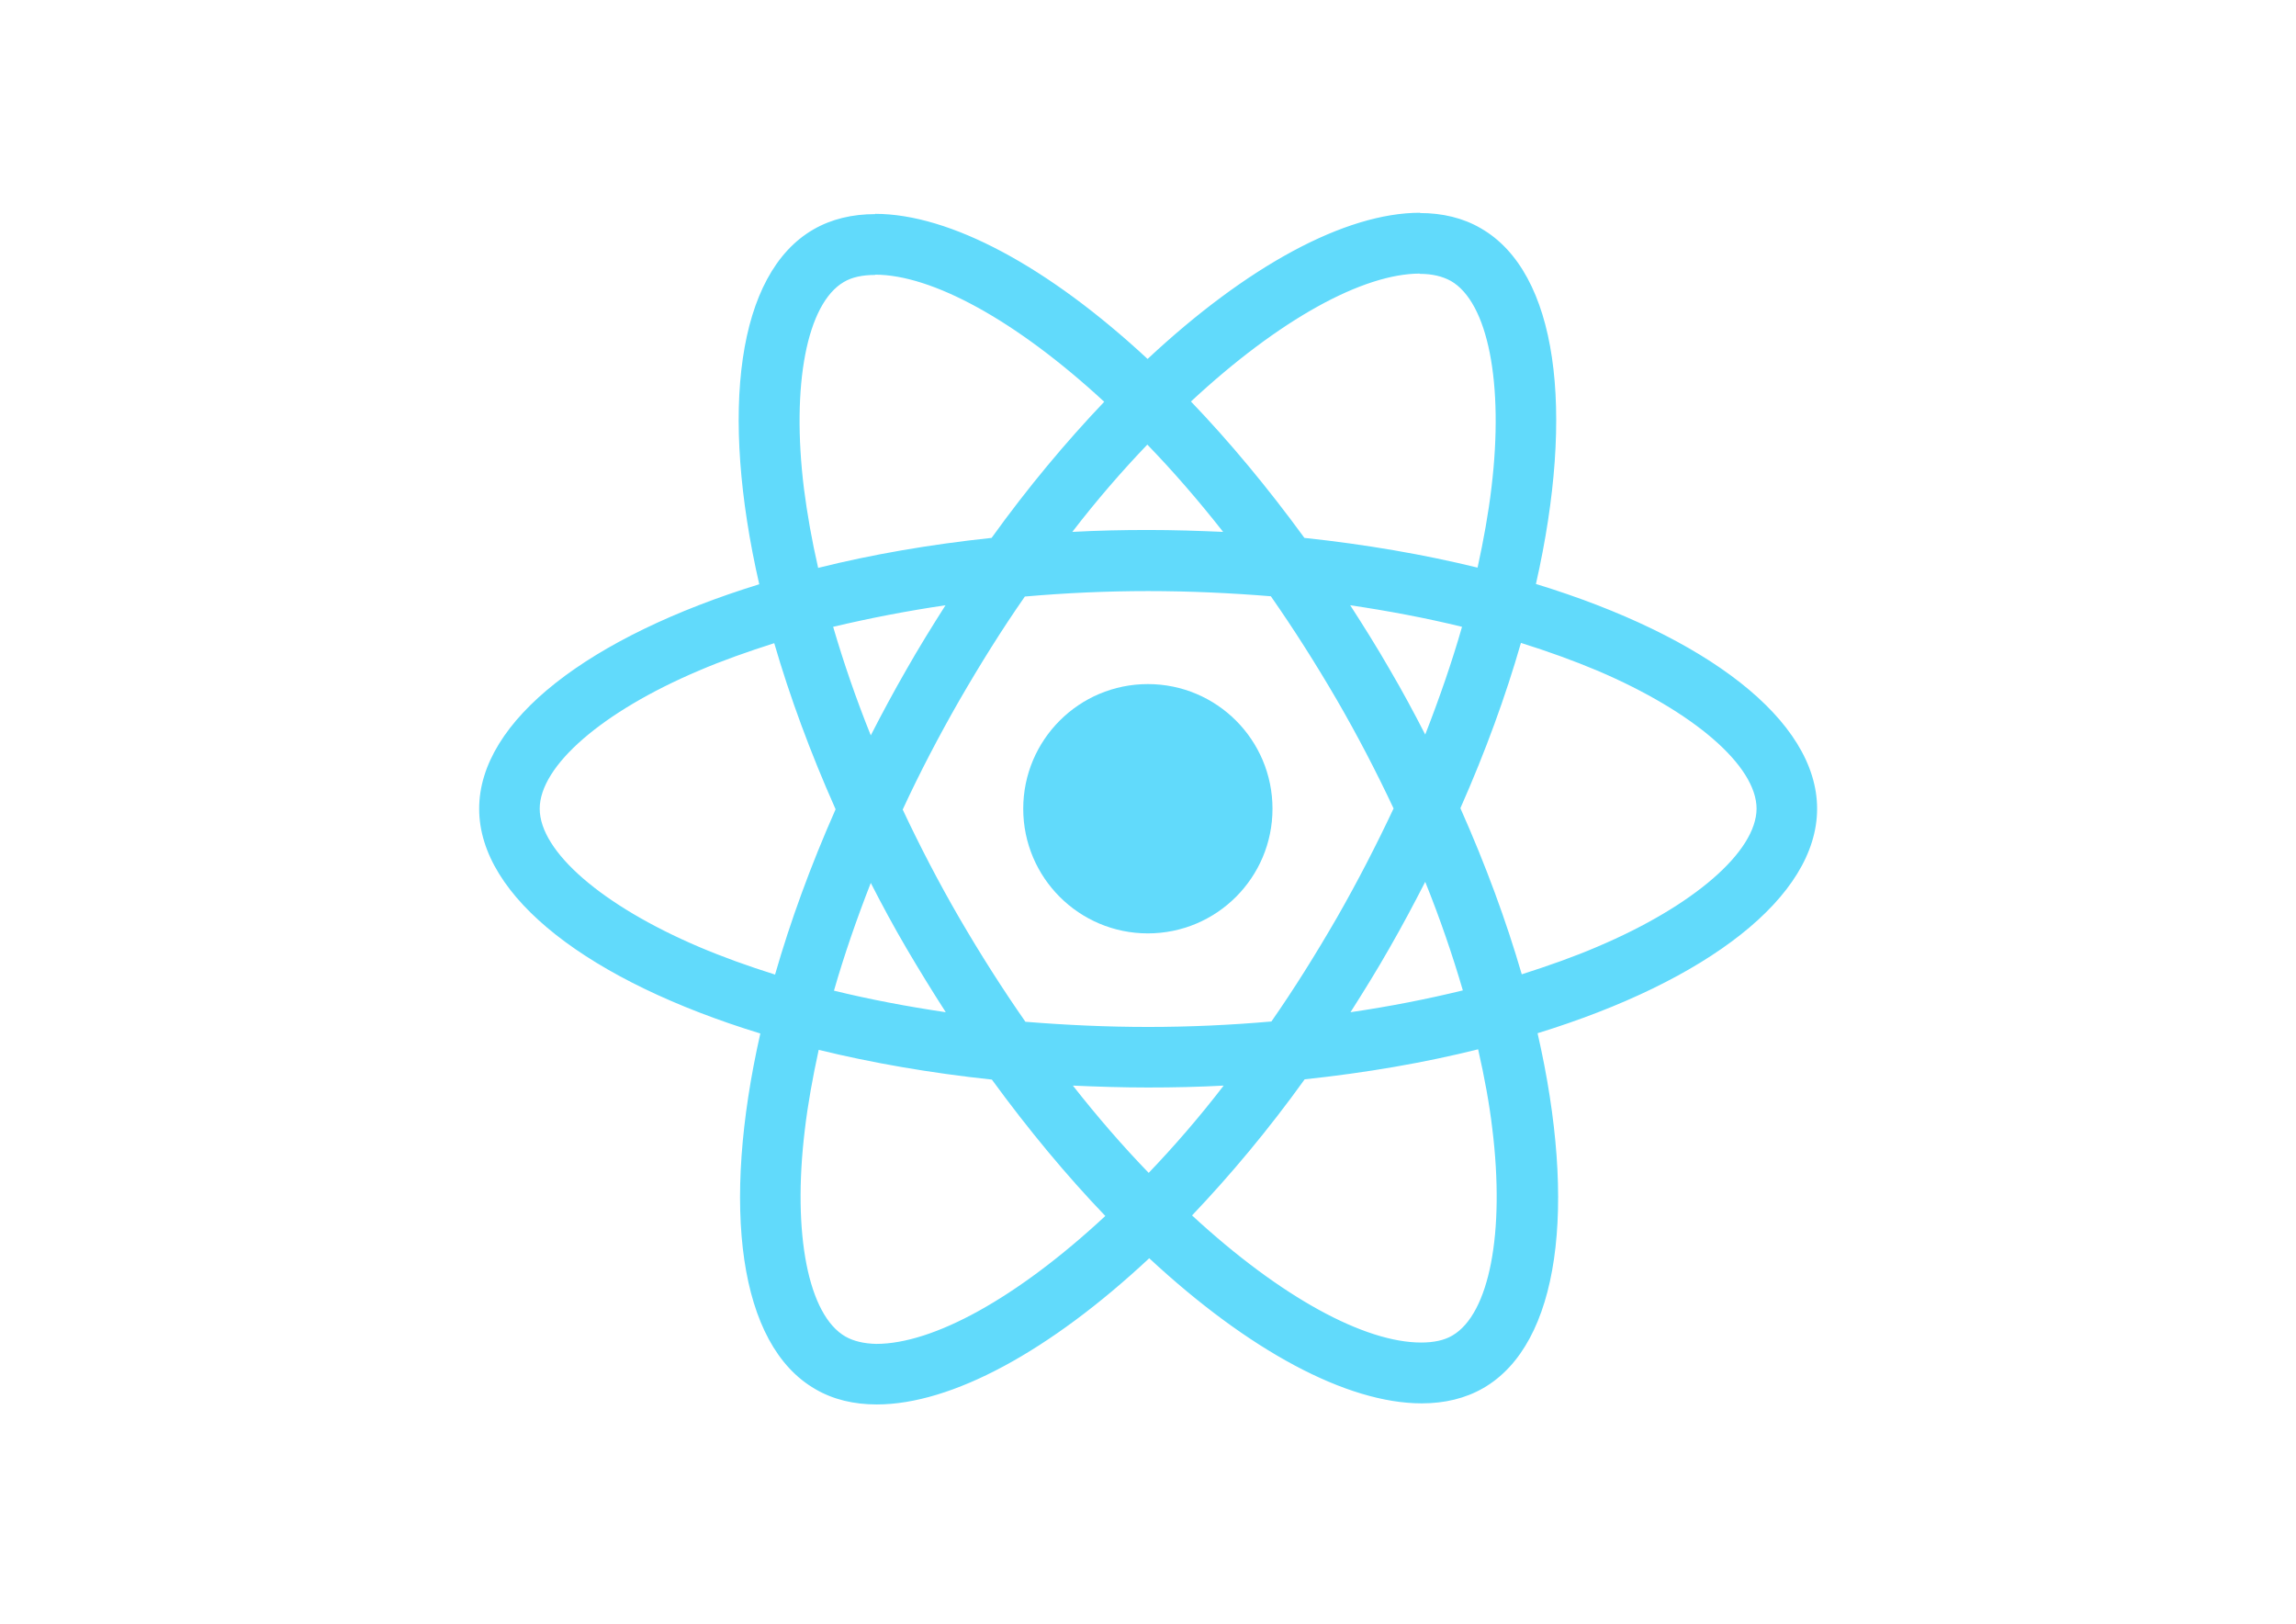
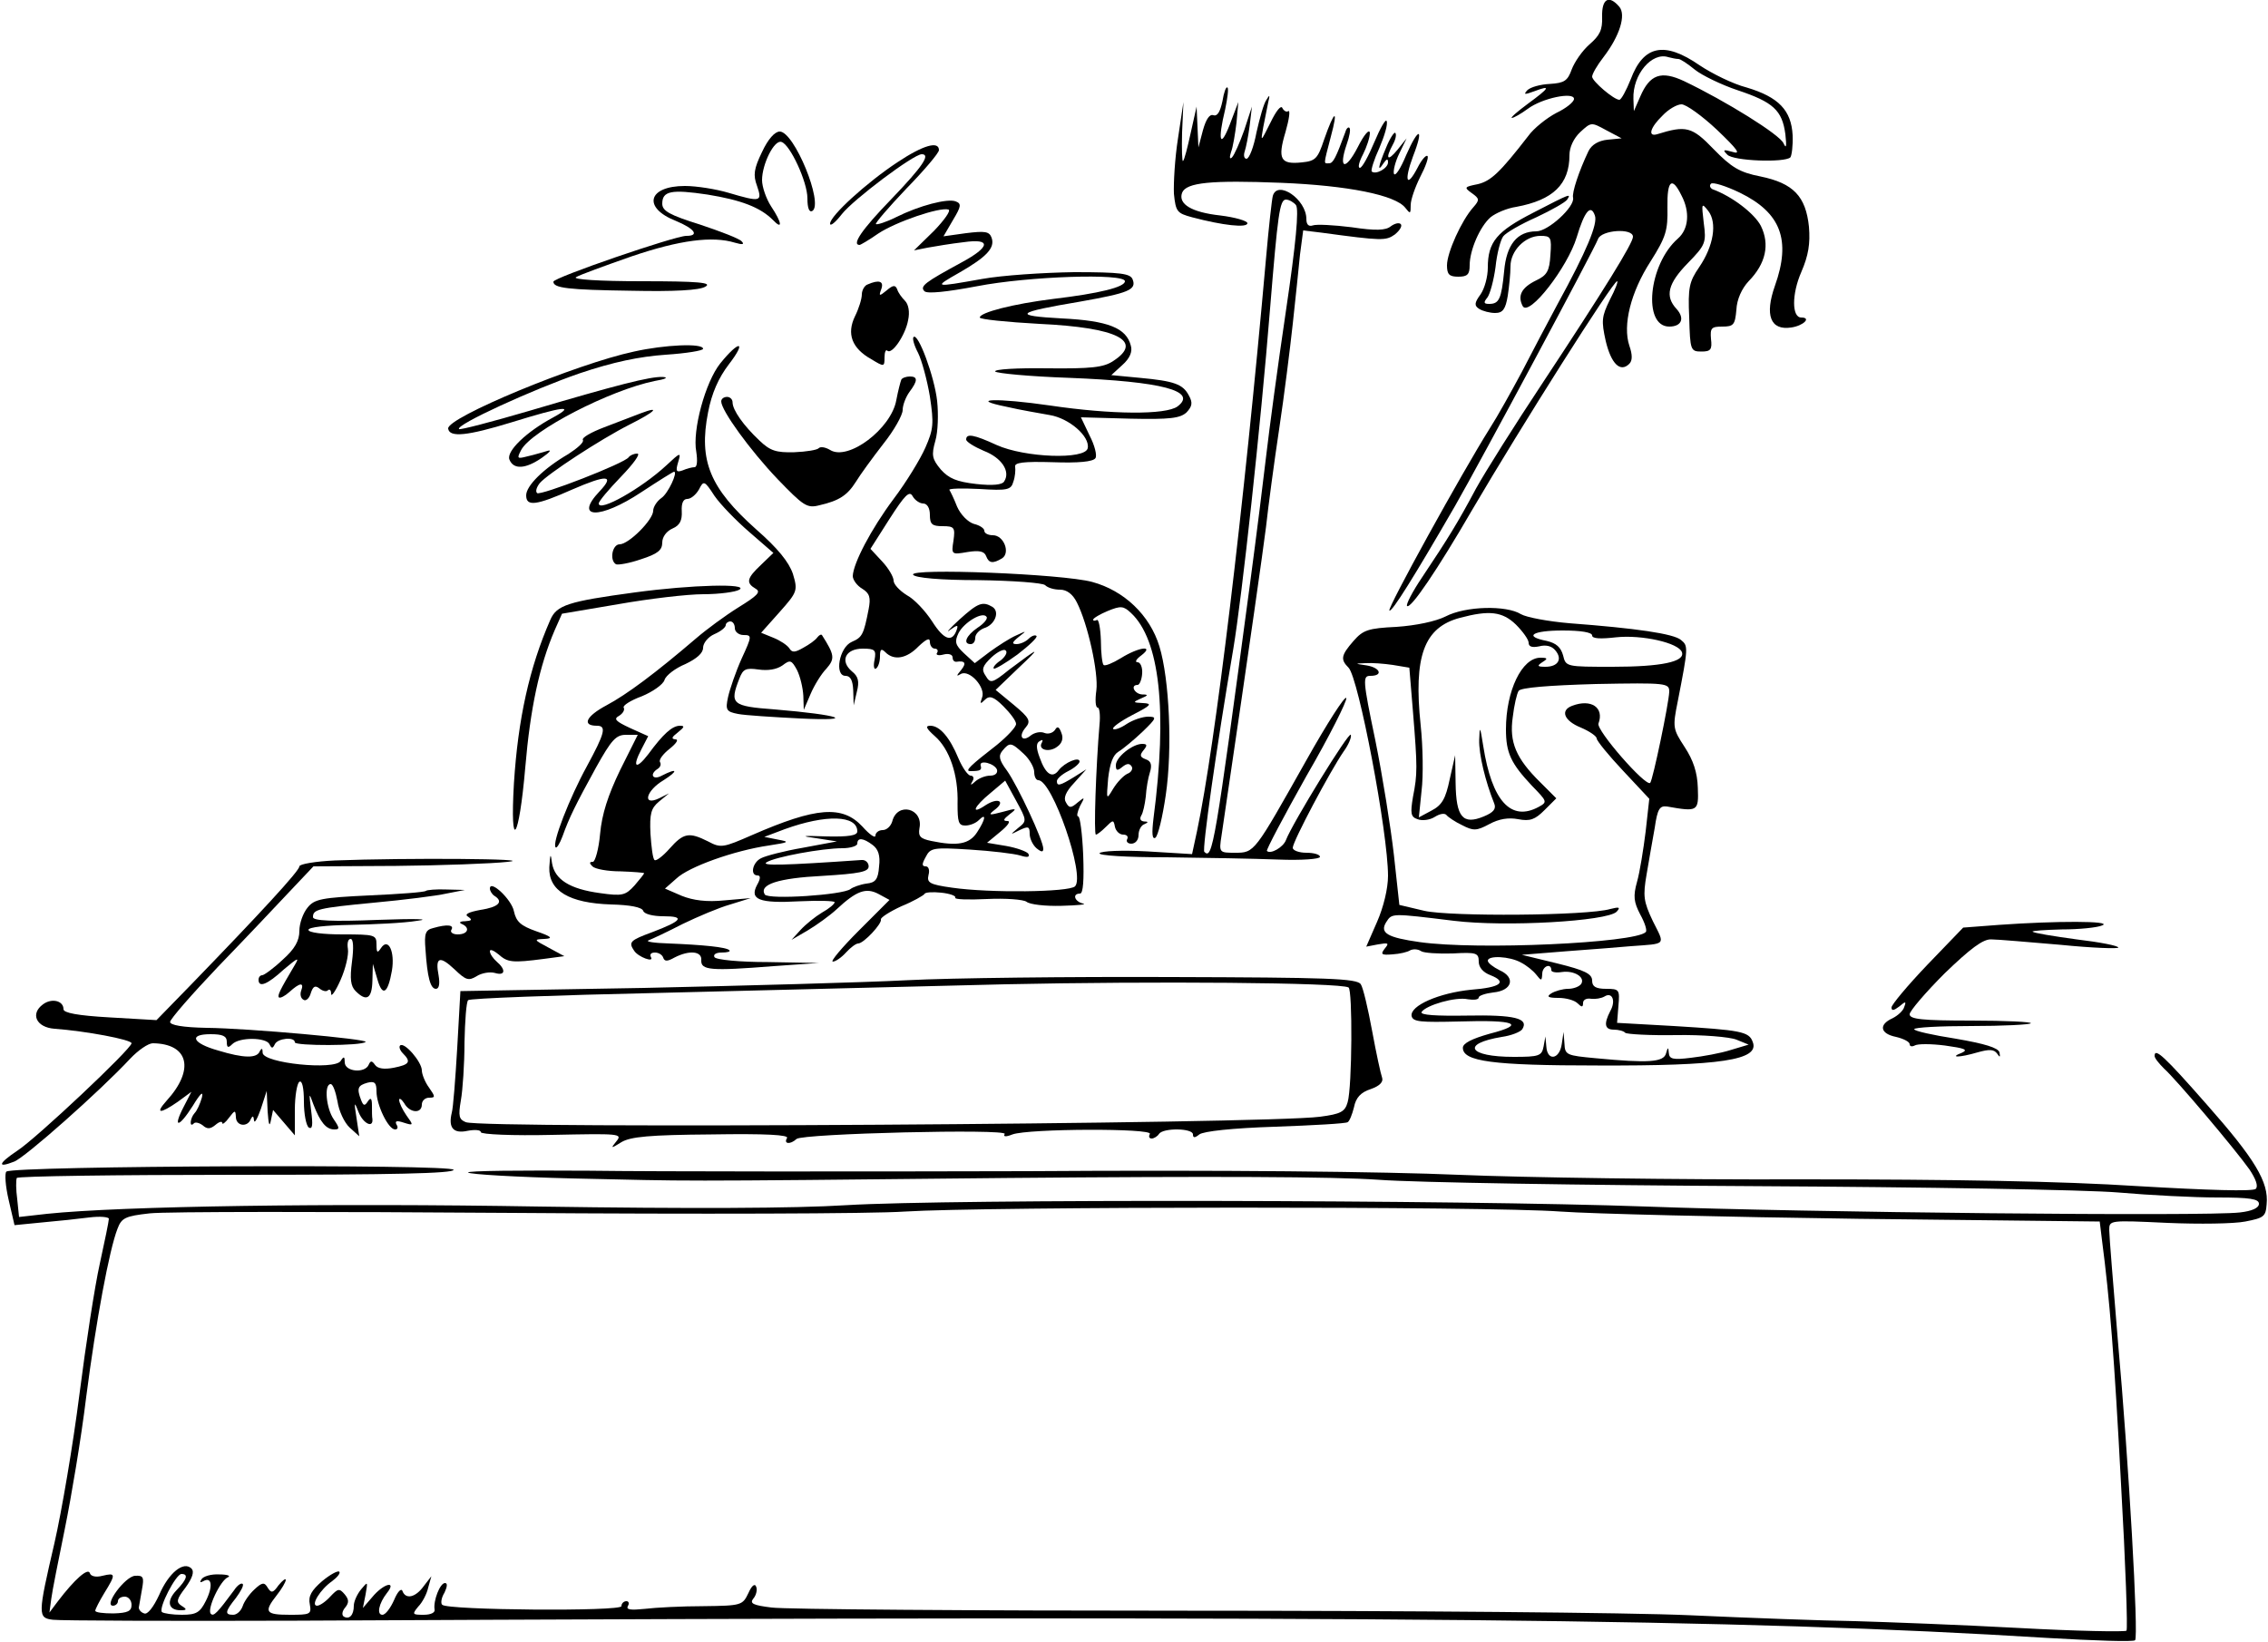
- <svg xmlns="http://www.w3.org/2000/svg" viewBox="0 0 841.9 595.3">
-   <g fill="#61DAFB">
-     <path d="M666.3 296.5c0-32.5-40.7-63.3-103.1-82.4 14.4-63.6 8-114.2-20.2-130.4-6.5-3.8-14.1-5.6-22.4-5.6v22.3c4.6 0 8.3.9 11.4 2.6 13.6 7.8 19.5 37.5 14.9 75.7-1.1 9.4-2.9 19.3-5.1 29.4-19.6-4.8-41-8.5-63.5-10.9-13.5-18.5-27.5-35.3-41.6-50 32.6-30.3 63.2-46.9 84-46.9V78c-27.5 0-63.5 19.6-99.9 53.6-36.4-33.8-72.4-53.2-99.9-53.2v22.3c20.7 0 51.4 16.5 84 46.6-14 14.7-28 31.4-41.3 49.9-22.6 2.4-44 6.1-63.6 11-2.3-10-4-19.7-5.2-29-4.7-38.2 1.1-67.9 14.6-75.8 3-1.8 6.9-2.6 11.5-2.6V78.5c-8.4 0-16 1.8-22.6 5.6-28.1 16.2-34.4 66.7-19.9 130.1-62.2 19.2-102.7 49.9-102.7 82.3 0 32.5 40.7 63.3 103.1 82.4-14.4 63.6-8 114.2 20.2 130.4 6.5 3.8 14.1 5.6 22.5 5.6 27.5 0 63.5-19.6 99.9-53.6 36.4 33.8 72.4 53.2 99.9 53.2 8.4 0 16-1.8 22.6-5.6 28.1-16.2 34.4-66.7 19.9-130.1 62-19.1 102.5-49.9 102.5-82.3zm-130.2-66.7c-3.7 12.9-8.3 26.2-13.5 39.5-4.1-8-8.4-16-13.1-24-4.6-8-9.5-15.8-14.4-23.4 14.2 2.1 27.9 4.7 41 7.9zm-45.8 106.5c-7.8 13.5-15.8 26.3-24.1 38.2-14.9 1.3-30 2-45.2 2-15.1 0-30.2-.7-45-1.9-8.3-11.9-16.4-24.6-24.2-38-7.6-13.1-14.5-26.4-20.8-39.8 6.2-13.4 13.2-26.8 20.7-39.9 7.8-13.5 15.8-26.3 24.1-38.2 14.9-1.3 30-2 45.2-2 15.1 0 30.2.7 45 1.9 8.3 11.9 16.4 24.6 24.2 38 7.6 13.1 14.5 26.4 20.8 39.8-6.3 13.4-13.2 26.8-20.7 39.9zm32.3-13c5.4 13.4 10 26.8 13.8 39.8-13.1 3.2-26.9 5.9-41.2 8 4.9-7.7 9.8-15.6 14.4-23.7 4.6-8 8.9-16.1 13-24.1zM421.2 430c-9.3-9.6-18.6-20.3-27.8-32 9 .4 18.2.7 27.5.7 9.4 0 18.7-.2 27.8-.7-9 11.7-18.3 22.4-27.5 32zm-74.4-58.9c-14.2-2.1-27.9-4.7-41-7.9 3.7-12.9 8.3-26.2 13.5-39.5 4.1 8 8.4 16 13.1 24 4.7 8 9.5 15.8 14.4 23.4zM420.7 163c9.3 9.6 18.6 20.3 27.8 32-9-.4-18.2-.7-27.5-.7-9.4 0-18.7.2-27.8.7 9-11.7 18.3-22.4 27.5-32zm-74 58.9c-4.9 7.7-9.8 15.6-14.4 23.7-4.6 8-8.9 16-13 24-5.4-13.4-10-26.8-13.8-39.8 13.1-3.1 26.9-5.8 41.2-7.9zm-90.5 125.2c-35.4-15.1-58.3-34.9-58.3-50.6 0-15.7 22.9-35.6 58.3-50.6 8.6-3.7 18-7 27.7-10.1 5.7 19.6 13.2 40 22.5 60.9-9.2 20.8-16.6 41.1-22.2 60.6-9.9-3.1-19.3-6.5-28-10.2zM310 490c-13.6-7.8-19.5-37.5-14.9-75.7 1.1-9.4 2.9-19.3 5.1-29.4 19.6 4.8 41 8.5 63.5 10.9 13.5 18.5 27.5 35.3 41.6 50-32.6 30.3-63.2 46.9-84 46.9-4.5-.1-8.3-1-11.3-2.7zm237.2-76.2c4.7 38.2-1.1 67.9-14.6 75.8-3 1.8-6.9 2.6-11.5 2.6-20.7 0-51.4-16.5-84-46.6 14-14.7 28-31.4 41.3-49.9 22.6-2.4 44-6.1 63.6-11 2.3 10.1 4.1 19.8 5.2 29.1zm38.5-66.7c-8.6 3.7-18 7-27.7 10.1-5.7-19.6-13.2-40-22.5-60.9 9.2-20.8 16.6-41.1 22.2-60.6 9.9 3.1 19.3 6.5 28.1 10.2 35.4 15.1 58.3 34.9 58.3 50.6-.1 15.7-23 35.6-58.4 50.6zM320.8 78.4z" />
-     <circle cx="420.9" cy="296.5" r="45.7" />
-     <path d="M520.5 78.1z" />
+ <svg xmlns="http://www.w3.org/2000/svg" version="1.0" width="500pt" height="362pt" viewBox="0 0 500 362" preserveAspectRatio="xMidYMid meet">
+   <g transform="translate(0,362) scale(0.1,-0.1)" fill="#000000" stroke="none">
+     <path d="M3532 3583 c1 -29 -5 -41 -28 -61 -16 -14 -33 -39 -39 -55 -9 -25 -16 -30 -48 -32 -21 -1 -43 -7 -50 -14 -9 -10 -6 -10 16 -2 37 14 34 8 -15 -28 -23 -17 -39 -31 -35 -31 4 0 20 9 35 20 32 24 102 38 102 22 0 -7 -18 -21 -39 -31 -21 -11 -50 -34 -62 -51 -62 -80 -82 -99 -111 -106 -30 -6 -31 -7 -13 -20 17 -12 17 -15 3 -31 -26 -29 -58 -100 -58 -128 0 -20 5 -25 25 -25 20 0 25 5 25 25 0 34 23 86 46 106 11 9 36 20 57 23 81 15 117 50 117 114 0 17 9 37 24 51 24 22 24 22 57 4 l34 -18 -31 -3 c-20 -2 -35 -11 -42 -25 -21 -44 -37 -92 -34 -103 4 -20 -55 -74 -81 -74 -42 0 -66 -29 -71 -88 -6 -61 -11 -72 -33 -72 -12 0 -13 3 -4 14 6 8 14 38 18 67 3 30 11 60 17 68 6 8 39 27 73 42 34 16 64 33 68 39 9 14 8 14 -75 -29 -80 -41 -100 -64 -100 -121 0 -20 -7 -46 -16 -59 -14 -19 -14 -25 -3 -32 8 -5 24 -9 35 -9 17 0 23 8 28 38 3 20 6 49 6 65 0 34 32 67 66 67 23 0 25 -3 22 -42 -2 -36 -8 -45 -31 -56 -33 -16 -42 -34 -30 -57 14 -24 99 86 119 152 17 57 31 74 40 48 7 -18 -18 -78 -82 -195 -22 -41 -58 -109 -79 -150 -22 -41 -53 -97 -71 -125 -61 -97 -226 -396 -221 -401 5 -5 56 77 145 231 55 96 307 566 315 588 7 20 77 25 77 5 0 -14 -63 -116 -201 -325 -59 -89 -124 -192 -145 -230 -40 -75 -61 -109 -119 -196 -21 -31 -36 -60 -33 -63 8 -7 67 80 143 211 109 186 311 505 320 505 3 0 -4 -18 -16 -41 -18 -37 -19 -46 -9 -91 12 -50 32 -70 52 -50 7 7 7 20 0 40 -15 45 3 118 47 186 34 54 38 68 37 119 -1 60 10 69 31 26 19 -36 16 -74 -8 -95 -65 -57 -78 -194 -19 -194 27 0 35 18 16 39 -26 28 -19 56 25 101 39 40 41 45 35 89 -5 43 -5 45 10 26 20 -26 12 -77 -20 -124 -22 -32 -25 -45 -22 -111 2 -72 3 -75 27 -75 20 0 24 4 21 28 -2 24 1 27 25 27 25 0 28 4 31 37 1 23 12 47 27 63 38 39 47 81 27 122 -14 27 -63 65 -107 81 -5 3 -7 8 -3 12 4 4 33 -5 64 -20 90 -44 113 -104 77 -205 -23 -65 -10 -99 36 -92 27 4 45 22 22 22 -21 0 -21 52 0 100 16 37 20 63 17 100 -7 67 -34 96 -107 111 -46 9 -64 20 -103 60 -48 50 -61 53 -125 33 -21 -6 -15 15 12 41 13 14 32 25 42 25 10 0 45 -25 78 -56 45 -43 54 -55 35 -49 -21 6 -23 5 -12 -6 13 -14 126 -18 139 -6 3 4 6 26 5 49 -3 55 -31 84 -101 105 -31 8 -77 31 -104 49 -78 54 -124 44 -152 -31 -10 -25 -21 -45 -25 -45 -12 0 -60 41 -60 51 0 6 11 25 25 43 36 47 50 93 35 111 -23 27 -39 18 -38 -22z m168 -93 c5 0 21 -11 37 -24 15 -12 58 -33 94 -45 78 -26 98 -44 105 -97 3 -27 2 -33 -4 -20 -8 19 -127 93 -219 137 -51 24 -76 15 -97 -34 l-14 -32 -1 27 c-2 54 41 104 77 92 8 -2 17 -4 22 -4z" />
+     <path d="M2695 3397 c-5 -23 -11 -34 -20 -31 -8 3 -16 -8 -23 -33 l-10 -38 -2 45 -2 45 -13 -58 c-7 -32 -14 -60 -17 -62 -2 -2 -3 26 -2 63 l3 67 -12 -80 c-7 -44 -10 -99 -9 -122 4 -40 7 -43 40 -52 68 -18 122 -24 122 -13 0 5 -27 13 -60 17 -63 7 -93 25 -84 50 9 23 65 28 218 22 148 -6 252 -27 274 -55 11 -14 12 -14 12 6 0 12 10 40 21 62 12 23 19 43 16 46 -3 3 -13 -8 -22 -26 -24 -46 -30 -29 -10 25 25 64 13 67 -15 3 -12 -29 -24 -48 -27 -41 -2 6 3 27 12 45 l16 33 -20 -25 c-22 -27 -28 -21 -10 12 6 11 8 22 5 25 -2 3 -12 -12 -20 -32 -18 -42 -20 -57 -6 -35 7 10 10 11 10 2 0 -13 -27 -28 -36 -20 -2 3 5 26 17 52 11 26 19 52 16 59 -2 6 -14 -15 -27 -46 -13 -31 -27 -57 -32 -57 -5 0 -2 13 7 30 8 16 15 37 15 47 -1 10 -13 -4 -27 -32 -27 -52 -43 -48 -24 7 6 17 9 33 6 36 -2 3 -7 -1 -9 -9 -21 -57 -27 -69 -36 -69 -12 0 -13 -6 4 59 17 63 8 59 -15 -7 -14 -42 -19 -47 -49 -50 -47 -5 -54 7 -36 67 8 28 11 49 6 46 -4 -3 -10 1 -13 7 -3 7 -14 -7 -26 -32 -22 -44 -22 -44 -16 -10 4 19 9 44 11 55 4 16 3 17 -4 5 -6 -8 -15 -41 -22 -72 -6 -32 -16 -58 -22 -58 -5 0 -7 7 -4 16 3 9 8 34 11 57 l5 42 -17 -52 c-10 -28 -22 -55 -27 -60 -5 -5 -6 0 -2 12 4 10 9 40 12 65 l4 45 -19 -50 c-21 -54 -27 -36 -10 34 5 24 8 46 5 48 -3 3 -8 -11 -11 -30z" />
+     <path d="M1680 3285 c-18 -37 -20 -51 -11 -75 12 -35 8 -36 -63 -15 -27 8 -70 15 -96 15 -82 0 -94 -48 -20 -77 41 -17 53 -33 23 -33 -25 0 -293 -92 -293 -101 0 -14 31 -18 172 -20 94 -2 150 1 163 9 16 9 -15 12 -140 12 -95 0 -154 4 -145 9 8 5 63 25 123 46 106 36 178 45 227 30 17 -5 22 -4 15 3 -5 6 -47 22 -92 37 -67 21 -83 30 -83 46 0 28 20 32 100 20 74 -12 116 -28 144 -56 22 -23 20 -6 -4 30 -11 17 -20 43 -20 58 0 35 27 90 43 84 19 -6 57 -88 57 -124 0 -22 4 -32 11 -28 25 16 -40 175 -72 175 -11 0 -26 -17 -39 -45z" />
+     <path d="M1978 3262 c-68 -45 -148 -118 -148 -135 0 -7 12 3 26 21 25 32 158 132 176 132 20 0 3 -26 -67 -99 -65 -67 -88 -101 -70 -101 2 0 21 11 41 25 39 26 136 59 155 53 6 -2 -9 -23 -32 -47 l-44 -43 30 6 c17 3 52 9 79 12 62 9 60 -10 -5 -45 -79 -43 -92 -52 -81 -63 6 -6 47 -2 116 11 113 22 326 29 326 11 0 -13 -57 -27 -158 -39 -89 -11 -162 -30 -162 -41 0 -4 59 -10 131 -14 173 -8 231 -38 163 -82 -21 -14 -48 -17 -145 -16 -66 1 -118 -2 -115 -7 3 -4 76 -11 163 -14 205 -8 284 -29 239 -63 -26 -19 -146 -18 -281 2 -117 17 -184 15 -95 -3 30 -7 72 -14 94 -18 43 -7 89 -47 84 -73 -5 -26 -139 -21 -201 7 -50 23 -67 26 -67 12 0 -5 18 -16 39 -25 39 -15 59 -45 45 -67 -4 -8 -26 -10 -62 -6 -43 5 -60 12 -78 32 -19 23 -21 31 -12 63 6 20 7 60 4 88 -6 54 -42 151 -52 141 -3 -3 1 -18 10 -35 8 -16 20 -60 26 -96 9 -60 8 -72 -10 -113 -11 -25 -42 -76 -70 -113 -50 -67 -89 -142 -90 -170 0 -8 9 -21 21 -28 16 -10 19 -19 14 -45 -11 -56 -14 -62 -37 -72 -28 -12 -39 -75 -14 -75 11 0 16 -10 17 -32 l1 -33 7 30 c6 23 3 34 -11 45 -27 23 -14 50 24 50 27 0 30 -3 26 -25 -3 -13 -1 -22 3 -19 5 3 9 15 9 27 0 16 3 18 12 9 19 -19 47 -14 73 13 17 16 25 20 25 10 0 -8 5 -15 11 -15 5 0 8 -4 5 -9 -4 -5 3 -7 14 -4 11 3 20 0 20 -6 0 -6 3 -10 8 -10 20 3 23 -3 11 -18 -11 -13 -11 -15 -1 -9 19 11 56 -30 47 -52 -5 -14 -4 -15 6 -5 10 10 19 8 41 -14 15 -15 28 -32 28 -39 0 -7 -19 -27 -42 -46 -58 -45 -72 -58 -59 -58 22 0 26 2 23 12 -4 14 31 5 36 -9 2 -8 -5 -13 -15 -13 -11 0 -25 -6 -32 -12 -11 -10 -13 -10 -7 0 4 6 2 12 -4 12 -6 0 -18 17 -27 38 -19 46 -41 72 -62 72 -12 0 -9 -6 10 -23 32 -28 52 -85 50 -149 0 -40 2 -48 17 -48 10 0 23 5 30 12 17 17 15 2 -4 -27 -17 -26 -43 -31 -101 -19 -24 5 -29 10 -26 28 9 44 -49 59 -60 15 -3 -10 -12 -19 -21 -19 -9 0 -16 -6 -16 -12 0 -7 -13 2 -29 20 -44 47 -101 43 -243 -19 -64 -28 -69 -29 -97 -14 -42 21 -54 19 -85 -16 -15 -17 -30 -28 -33 -25 -4 3 -7 29 -9 58 -2 44 1 56 19 71 l22 18 -22 -11 c-38 -18 -29 17 10 40 33 21 31 28 -4 10 -20 -11 -28 3 -9 15 6 4 8 10 5 15 -3 5 7 18 21 29 15 12 21 21 13 21 -10 1 -8 5 5 15 15 12 16 15 5 15 -17 0 -37 -18 -70 -63 -27 -35 -36 -29 -15 11 l15 29 -40 18 c-32 15 -37 20 -24 27 8 5 13 13 10 18 -3 4 15 16 40 25 24 10 47 26 50 36 3 10 24 26 46 35 25 12 39 24 39 36 0 10 11 24 25 30 14 6 25 15 25 20 0 4 5 8 10 8 6 0 10 -7 10 -15 0 -8 9 -15 19 -15 19 0 19 -2 -4 -52 -13 -29 -26 -67 -30 -85 -6 -28 -4 -32 22 -37 15 -3 78 -7 138 -10 127 -6 87 8 -57 20 -95 7 -100 12 -78 68 8 21 14 24 42 20 21 -3 40 0 53 9 17 13 20 12 32 -10 7 -14 13 -39 14 -57 l1 -31 15 35 c8 19 24 45 35 56 19 22 18 30 -10 74 -2 2 -6 0 -10 -5 -4 -6 -18 -16 -31 -23 -19 -11 -25 -11 -31 -1 -5 7 -20 17 -35 23 l-27 11 41 46 c39 44 40 47 29 84 -9 26 -33 56 -81 98 -102 91 -127 151 -106 258 8 42 23 76 46 106 40 52 23 54 -19 2 -33 -41 -62 -148 -53 -195 3 -20 2 -34 -4 -34 -5 0 -17 -3 -26 -7 -14 -5 -16 -2 -10 18 7 23 5 22 -26 -7 -55 -51 -149 -104 -149 -84 0 5 22 31 49 59 27 28 44 51 36 51 -8 0 -16 -4 -19 -8 -8 -13 -196 -86 -202 -79 -4 4 -1 13 6 22 17 20 133 96 198 129 56 28 70 42 25 25 -16 -6 -52 -20 -81 -31 -29 -11 -50 -23 -47 -28 3 -5 -12 -18 -32 -31 -55 -32 -93 -70 -93 -91 0 -25 21 -23 102 13 76 33 94 32 60 -4 -58 -61 0 -63 92 -2 38 25 70 45 72 45 9 0 -13 -48 -28 -58 -10 -7 -18 -20 -18 -28 0 -20 -54 -74 -74 -74 -16 0 -23 -35 -8 -44 4 -2 29 2 55 11 37 12 47 20 47 37 0 12 9 25 23 31 16 7 21 18 20 38 -1 17 3 27 12 27 8 0 19 9 26 21 10 20 12 20 34 -14 13 -19 48 -55 77 -80 l53 -46 -27 -26 c-32 -30 -34 -40 -12 -53 12 -7 4 -15 -38 -41 -29 -18 -71 -49 -93 -68 -90 -77 -153 -124 -198 -148 -45 -24 -55 -45 -21 -45 22 0 17 -17 -22 -89 -38 -69 -78 -171 -69 -179 2 -3 9 8 15 24 15 42 29 70 74 152 34 61 44 72 66 72 l26 0 -39 -78 c-27 -56 -40 -97 -44 -140 -3 -34 -11 -62 -16 -62 -8 0 -8 -3 -1 -10 6 -6 34 -11 62 -11 29 -1 52 -3 52 -4 0 -2 -10 -14 -21 -27 -20 -22 -27 -24 -76 -17 -67 9 -100 30 -106 66 -3 23 -4 22 -6 -9 -2 -52 44 -79 136 -82 42 -1 68 -6 71 -14 2 -7 21 -12 45 -12 48 0 41 -10 -25 -35 -49 -18 -53 -22 -40 -41 9 -14 45 -27 37 -14 -3 6 0 10 9 10 8 0 16 -5 18 -11 3 -9 9 -9 25 0 33 17 61 14 59 -6 -1 -22 20 -24 159 -13 l100 7 -112 2 c-62 0 -115 5 -118 11 -3 6 4 10 16 10 12 0 20 2 17 5 -6 7 -59 12 -133 15 -33 1 -53 4 -45 7 8 3 42 19 75 36 33 16 80 36 105 43 l45 14 -58 -5 c-39 -4 -69 0 -94 10 l-37 16 25 22 c27 26 128 62 204 73 45 7 47 8 20 13 l-30 6 45 17 c91 33 160 31 160 -5 0 -9 -19 -12 -67 -11 -56 2 -60 1 -23 -4 l45 -7 -75 -14 c-41 -7 -83 -18 -92 -23 -19 -9 -25 -38 -8 -38 7 0 7 -7 -1 -21 -17 -32 4 -41 94 -36 42 2 77 1 77 -2 0 -4 -12 -14 -28 -23 -15 -9 -36 -26 -47 -38 l-20 -22 36 21 c20 12 49 33 63 46 44 41 65 49 93 34 l24 -13 -68 -68 c-37 -37 -63 -68 -57 -68 6 0 19 9 29 20 10 11 22 20 27 20 12 0 53 44 50 53 -1 4 19 17 45 29 27 11 49 24 51 27 1 4 18 5 37 3 19 -2 33 -7 31 -11 -3 -4 29 -5 70 -3 41 2 80 -1 87 -6 7 -6 41 -10 77 -9 36 1 57 3 48 5 -19 4 -25 22 -7 22 7 0 9 30 7 85 -2 47 -7 85 -11 85 -4 0 -2 10 4 23 11 20 11 21 -5 8 -15 -13 -19 -13 -26 0 -6 9 -1 23 18 43 l27 30 -27 -17 c-31 -19 -38 -21 -38 -9 0 5 11 15 25 22 14 7 25 17 25 21 0 12 -33 -2 -46 -19 -14 -19 -29 -9 -42 28 -8 21 -8 32 0 36 6 4 8 3 5 -3 -10 -16 16 -23 34 -9 10 7 14 18 9 30 -5 14 -9 16 -14 7 -5 -7 -15 -10 -23 -7 -9 4 -22 1 -30 -5 -19 -16 -29 -3 -12 17 12 14 9 21 -26 50 l-40 33 50 48 c52 49 48 48 -21 -4 -37 -30 -41 -30 -51 -13 -10 14 -7 22 13 41 13 12 27 19 31 15 5 -4 -1 -14 -11 -22 -11 -7 -18 -16 -15 -18 2 -2 26 12 52 31 26 20 45 38 42 41 -3 3 -11 0 -17 -6 -7 -7 -19 -12 -27 -12 -11 0 -10 4 5 16 18 14 18 14 -6 3 -14 -6 -40 -23 -58 -36 l-33 -25 -24 22 c-19 18 -21 25 -12 44 12 24 54 49 62 36 3 -4 -6 -15 -20 -24 -25 -17 -33 -36 -15 -36 6 0 10 6 10 14 0 8 9 17 19 21 24 7 36 36 19 47 -22 13 -32 9 -73 -28 -22 -20 -31 -31 -21 -23 17 12 19 12 15 0 -10 -28 -28 -22 -54 19 -15 23 -39 49 -56 58 -16 10 -29 24 -29 32 0 8 -11 27 -25 42 l-26 28 42 66 c34 53 44 63 51 50 5 -9 16 -16 23 -16 9 0 15 -10 15 -25 0 -21 5 -25 28 -25 26 0 28 -3 24 -32 -5 -31 -4 -31 31 -25 25 4 37 2 41 -9 6 -16 15 -17 35 -5 19 12 4 51 -20 51 -10 0 -19 4 -19 10 0 5 -10 12 -23 15 -13 4 -29 20 -37 38 -7 18 -15 34 -17 37 -2 3 28 4 66 2 62 -4 70 -2 75 16 4 11 5 26 4 33 -2 9 17 12 83 10 56 -2 89 1 94 9 4 6 -2 29 -13 50 l-19 40 108 -3 c89 -2 111 1 125 14 12 13 14 21 5 37 -13 25 -32 32 -108 39 l-63 6 24 22 c17 15 23 30 19 43 -10 39 -50 55 -152 60 -110 6 -103 13 40 37 107 19 125 26 116 49 -5 13 -26 16 -129 16 -68 -1 -159 -7 -203 -15 -107 -19 -108 -19 -50 14 61 35 79 55 71 77 -5 14 -15 15 -56 10 l-50 -7 21 36 c18 30 19 36 6 41 -18 7 -80 -9 -132 -35 -22 -11 -42 -17 -44 -15 -2 2 28 37 67 78 40 41 72 79 72 85 0 21 -35 11 -92 -27z m279 -1304 c13 -12 23 -30 23 -40 0 -10 4 -18 9 -18 31 0 104 -211 81 -234 -13 -13 -188 -15 -271 -3 -50 7 -56 11 -52 28 3 11 0 19 -6 19 -9 0 -9 5 0 21 10 20 17 21 97 16 48 -3 98 -9 111 -13 16 -5 22 -4 18 4 -4 5 -26 13 -49 17 l-42 7 29 24 c17 14 24 24 16 24 -11 0 -9 4 5 15 17 13 16 14 -16 5 -30 -8 -32 -7 -18 4 26 19 9 29 -19 11 -34 -23 -27 -4 11 27 l32 27 24 -44 c24 -44 24 -45 5 -60 -19 -16 -19 -16 3 -5 19 9 22 8 22 -8 0 -11 7 -25 15 -32 11 -9 15 -9 15 -1 0 18 -56 138 -80 172 -18 24 -19 33 -10 44 16 19 19 19 47 -7z m-333 -201 c12 -9 17 -23 14 -47 -2 -29 -8 -36 -28 -38 -14 -2 -30 -8 -35 -12 -16 -13 -181 -24 -189 -12 -13 22 29 36 127 41 82 5 102 9 102 21 0 8 -7 15 -16 14 -173 -12 -222 -13 -209 -5 19 12 123 31 167 31 18 0 33 5 33 10 0 14 13 13 34 -3z" />
+     <path d="M2806 3188 c-2 -7 -9 -69 -15 -138 -49 -553 -112 -1073 -152 -1262 l-11 -51 -99 6 c-55 3 -101 1 -105 -4 -3 -5 59 -9 148 -9 84 -1 195 -3 246 -5 51 -2 92 1 92 6 0 5 -13 9 -30 9 -16 0 -30 5 -30 11 0 14 83 170 112 212 11 15 18 32 16 37 -3 10 -129 -195 -143 -232 -6 -16 -34 -32 -42 -24 -2 2 37 76 87 165 51 88 90 166 88 172 -2 7 -42 -55 -88 -137 -115 -204 -114 -204 -157 -204 -35 0 -36 0 -30 38 70 475 89 611 98 680 5 46 18 143 29 216 11 73 24 177 30 232 6 54 13 123 16 153 l7 53 41 -5 c133 -18 141 -18 161 -4 11 9 17 19 13 23 -4 4 -14 1 -22 -5 -11 -9 -33 -10 -86 -2 -40 5 -78 7 -86 4 -9 -3 -14 2 -14 14 0 44 -64 87 -74 51z m51 -20 c7 -9 0 -85 -22 -233 -18 -121 -37 -263 -43 -315 -6 -52 -22 -180 -36 -285 -78 -582 -83 -611 -101 -593 -5 5 26 226 64 448 19 114 60 488 81 750 17 207 21 240 35 240 7 0 17 -6 22 -12z" />
+     <path d="M1913 2993 c-7 -2 -13 -13 -13 -22 0 -10 -7 -32 -15 -48 -19 -39 -7 -71 36 -95 28 -17 29 -17 29 4 0 12 3 18 6 15 10 -10 40 34 46 67 4 18 1 35 -7 43 -7 7 -15 18 -17 25 -4 10 -9 10 -23 -2 -17 -14 -18 -13 -12 3 6 17 -5 21 -30 10z" />
+     <path d="M1398 2845 c-127 -27 -414 -146 -410 -170 3 -20 42 -16 140 14 113 35 143 39 92 11 -60 -32 -104 -75 -97 -93 9 -23 36 -21 72 4 17 12 22 18 12 15 -11 -3 -30 -9 -44 -12 -23 -6 -24 -5 -14 14 23 43 196 132 294 152 24 4 32 8 18 9 -28 1 -99 -17 -295 -75 -82 -24 -151 -42 -154 -40 -9 9 164 88 266 123 74 25 132 37 190 41 45 3 82 9 82 13 0 13 -85 9 -152 -6z" />
+     <path d="M1987 2783 c-2 -5 -7 -24 -11 -45 -11 -63 -106 -135 -146 -110 -10 6 -21 8 -25 4 -3 -4 -28 -8 -54 -9 -40 -1 -53 3 -77 26 -35 33 -59 67 -59 84 0 7 -6 12 -12 12 -7 0 -13 -4 -13 -10 0 -20 64 -108 124 -171 57 -59 65 -65 92 -58 44 10 62 22 81 52 9 15 36 52 60 83 24 30 43 64 43 75 0 11 7 29 15 40 18 24 19 34 1 34 -8 0 -17 -3 -19 -7z" />
+     <path d="M2013 2353 c4 -7 61 -12 144 -12 76 -1 142 -6 147 -11 6 -6 20 -10 33 -10 15 0 28 -10 37 -28 24 -47 48 -155 43 -194 -3 -21 -2 -38 3 -38 4 0 6 -17 4 -37 -8 -94 -13 -243 -8 -243 3 0 13 8 22 17 16 16 17 16 20 0 2 -9 10 -17 18 -17 8 0 12 -4 9 -10 -3 -5 1 -10 9 -10 9 0 16 8 16 19 0 11 6 22 13 24 9 4 9 6 -1 6 -8 1 -10 6 -6 13 4 6 8 25 10 42 1 17 5 41 9 53 5 16 3 25 -9 29 -13 5 -14 9 -5 20 9 11 8 14 -3 14 -21 0 -58 -29 -58 -47 0 -12 3 -13 14 -4 10 8 16 9 21 1 3 -5 -1 -13 -10 -16 -8 -4 -22 -18 -31 -33 -15 -25 -15 -25 -11 23 4 34 11 52 23 59 10 6 34 26 53 44 31 30 32 33 12 33 -12 0 -33 -7 -47 -16 -13 -9 -27 -14 -30 -11 -3 3 16 17 43 31 41 21 44 25 23 26 -23 1 -23 2 -5 10 17 7 17 9 3 9 -17 1 -27 21 -10 21 4 0 9 11 10 25 1 14 -4 25 -10 25 -7 0 -3 7 8 15 30 23 -5 19 -45 -6 -18 -11 -35 -18 -38 -15 -3 2 -6 27 -6 54 -1 28 -5 48 -9 45 -5 -2 -8 -2 -8 1 0 3 15 12 32 19 29 12 35 11 51 -4 64 -59 81 -216 50 -453 -4 -33 -3 -47 4 -43 6 4 16 46 23 94 15 102 8 256 -14 328 -21 69 -78 123 -148 142 -66 18 -404 31 -395 16z" />
+     <path d="M1400 2314 c-148 -20 -173 -28 -187 -61 -46 -105 -71 -218 -80 -360 -9 -154 11 -127 25 35 11 130 31 224 65 303 l16 36 124 21 c68 12 152 22 188 22 35 0 71 5 79 10 22 14 -104 11 -230 -6z" />
+     <path d="M3187 2261 c-22 -11 -65 -20 -108 -23 -63 -3 -74 -7 -95 -31 -28 -32 -29 -41 -11 -59 22 -22 87 -364 87 -459 0 -28 -10 -69 -24 -101 l-24 -55 26 5 c23 4 25 3 15 -9 -10 -13 -8 -15 17 -13 16 1 33 5 39 9 6 3 17 3 24 -2 6 -4 38 -6 70 -5 52 3 57 1 57 -18 0 -13 10 -24 26 -30 38 -15 22 -27 -43 -32 -70 -7 -135 -35 -131 -58 3 -13 20 -14 105 -12 124 4 149 -6 67 -27 -39 -11 -59 -21 -59 -31 0 -30 65 -39 297 -39 272 -1 358 12 342 52 -8 23 -27 26 -174 35 l-125 7 3 38 c3 35 2 37 -27 37 -23 0 -31 5 -31 18 0 15 -16 23 -77 38 l-78 19 100 8 c55 4 118 9 140 11 80 6 76 1 49 55 -21 44 -22 56 -14 103 5 29 13 76 18 103 6 42 11 49 27 47 68 -12 70 -11 68 41 -1 34 -10 61 -29 90 -26 40 -27 43 -15 102 23 118 23 121 7 134 -16 14 -100 26 -246 37 -47 4 -95 13 -107 20 -32 20 -122 18 -166 -5z m155 -18 c15 -15 28 -33 28 -40 0 -9 8 -11 23 -8 15 4 28 1 36 -9 16 -19 6 -36 -22 -36 -18 0 -19 2 -7 10 13 8 12 10 -4 10 -41 0 -76 -73 -76 -158 0 -52 11 -75 57 -124 34 -35 35 -36 15 -47 -61 -33 -103 13 -122 134 -7 44 -8 46 -9 14 -1 -32 14 -93 33 -140 5 -12 -1 -20 -23 -29 -46 -19 -61 -2 -62 74 l-1 61 -12 -53 c-9 -43 -17 -57 -40 -69 l-28 -15 6 59 c4 32 3 97 -2 144 -16 152 7 216 87 237 64 17 93 14 123 -15z m168 -24 c0 -7 18 -8 53 -4 56 6 138 -12 145 -33 7 -21 -46 -32 -153 -32 -102 0 -103 0 -109 25 -5 18 -15 27 -36 32 -52 10 -32 23 35 23 40 0 65 -4 65 -11z m-439 -65 l36 -6 8 -97 c10 -123 10 -137 0 -188 -6 -36 -5 -44 10 -49 10 -4 27 -2 38 5 11 7 22 9 26 4 3 -4 19 -15 34 -22 25 -13 32 -13 60 2 22 12 43 15 64 11 26 -5 37 -1 58 20 l26 26 -35 35 c-54 53 -69 89 -61 144 3 26 9 52 13 58 5 7 65 12 170 15 157 3 162 2 162 -17 -1 -26 -36 -194 -42 -201 -10 -9 -120 117 -114 131 13 35 -16 55 -58 39 -27 -10 -18 -33 19 -48 19 -8 35 -19 35 -24 0 -5 26 -37 58 -71 l58 -62 -8 -72 c-5 -40 -13 -90 -19 -111 -9 -32 -7 -45 7 -72 10 -18 16 -36 12 -39 -24 -24 -371 -40 -498 -22 -71 10 -89 20 -74 44 13 20 10 20 149 3 114 -14 338 -1 359 20 9 10 6 11 -14 6 -50 -15 -353 -17 -410 -4 l-55 13 -12 110 c-7 61 -25 174 -41 253 -28 134 -28 142 -11 142 29 0 22 18 -8 23 -27 4 -27 4 -3 5 14 1 41 -1 61 -4z m282 -656 c12 -6 27 -18 34 -27 11 -14 12 -14 13 2 0 17 20 25 20 8 0 -4 10 -6 23 -4 27 4 52 -11 43 -26 -4 -6 -17 -11 -29 -11 -12 0 -29 -5 -37 -10 -11 -7 -8 -10 16 -10 16 0 35 -5 42 -12 9 -9 12 -9 12 1 0 7 8 11 18 9 9 -1 22 1 29 5 17 11 26 -9 13 -32 -15 -29 -12 -41 8 -41 10 0 22 -3 25 -7 4 -3 54 -6 112 -5 58 1 118 -4 133 -10 l27 -11 -40 -12 c-22 -7 -61 -14 -87 -17 -40 -5 -48 -3 -49 11 -1 13 -2 13 -6 -1 -5 -20 -39 -22 -155 -11 -64 6 -68 7 -69 32 l-2 26 -4 -27 c-5 -34 -32 -38 -34 -5 l-2 22 -4 -22 c-4 -21 -10 -23 -66 -23 -100 0 -117 29 -26 44 21 3 41 11 45 17 15 24 -17 32 -122 30 -67 -1 -104 1 -100 8 10 15 75 34 102 28 13 -2 24 -1 24 4 0 4 15 9 32 11 42 4 50 33 14 49 -14 7 -26 16 -26 21 0 12 48 10 73 -4z" />
+     <path d="M738 1723 c-43 -2 -78 -8 -78 -13 0 -10 -87 -104 -240 -262 l-75 -77 -103 6 c-71 4 -102 10 -102 18 0 19 -26 25 -45 11 -29 -21 -15 -51 25 -54 69 -5 170 -24 170 -32 0 -12 -209 -209 -252 -237 -42 -28 -45 -39 -7 -24 23 8 190 156 256 227 18 19 40 34 50 34 79 -1 93 -58 30 -127 -26 -29 -14 -29 25 -2 l30 22 -17 -33 c-25 -48 -11 -47 20 2 17 28 24 34 20 18 -4 -14 -11 -29 -16 -34 -10 -11 -12 -33 -2 -23 3 4 12 2 20 -4 10 -9 17 -8 28 1 8 7 15 9 15 4 0 -4 7 1 15 12 13 17 14 17 15 2 0 -21 26 -24 33 -5 4 8 6 7 7 -3 1 -8 7 3 15 25 l13 40 2 -45 c2 -28 4 -36 7 -21 l5 24 24 -28 24 -28 0 56 c0 31 5 59 10 62 6 4 10 -13 10 -44 0 -27 5 -53 11 -57 8 -4 9 6 5 37 -5 41 -5 42 5 14 15 -39 28 -55 46 -55 12 0 12 3 -1 22 -17 24 -22 78 -7 78 5 0 11 -17 15 -38 3 -21 15 -47 27 -58 l21 -19 -6 40 c-6 37 -5 38 5 12 10 -24 32 -35 30 -14 -1 4 -1 17 -1 30 0 16 -3 18 -9 9 -7 -11 -10 -10 -15 3 -10 26 -7 32 14 38 16 4 20 0 20 -19 0 -30 26 -84 41 -84 6 0 7 5 3 11 -4 8 1 9 16 4 22 -7 22 -6 6 16 -9 13 -16 28 -16 34 0 5 5 2 11 -7 12 -22 39 -24 39 -3 0 8 7 15 16 15 14 0 14 2 0 22 -9 12 -16 30 -16 38 0 19 -39 64 -48 55 -3 -3 0 -11 6 -17 19 -19 15 -25 -20 -32 -21 -4 -35 -2 -41 6 -7 10 -10 10 -14 1 -8 -20 -53 -16 -53 5 0 13 -2 14 -9 3 -13 -21 -171 -5 -172 18 0 10 -2 11 -6 4 -6 -17 -36 -16 -92 1 -57 16 -66 36 -17 36 27 0 36 -4 36 -17 0 -13 3 -14 12 -5 16 16 75 15 82 0 5 -10 7 -10 12 0 6 13 44 17 44 4 0 -8 148 -8 156 1 6 6 -256 30 -351 31 -52 1 -80 6 -80 13 0 6 47 60 105 121 58 60 129 135 158 166 l53 56 182 1 c100 1 211 5 247 9 68 7 -226 9 -382 3z" />
+     <path d="M1080 1661 c0 -5 5 -13 10 -16 21 -13 9 -25 -31 -31 -27 -5 -36 -10 -27 -15 10 -7 8 -9 -7 -10 -11 0 -14 -3 -7 -6 19 -8 14 -23 -9 -23 -11 0 -17 5 -14 10 7 11 -9 13 -40 4 -17 -4 -20 -12 -17 -47 4 -62 11 -87 23 -87 7 0 9 11 6 29 -8 41 2 45 35 14 25 -24 31 -26 49 -15 11 7 29 10 40 7 23 -7 25 7 4 25 -8 7 -15 17 -15 23 0 5 8 2 19 -7 20 -18 31 -19 100 -10 l45 6 -35 19 c-32 17 -33 18 -9 19 20 1 17 5 -18 17 -34 12 -44 21 -49 44 -5 26 -53 71 -53 50z" />
+     <path d="M939 1656 c-3 -3 -58 -7 -124 -10 -106 -5 -122 -8 -137 -27 -10 -12 -18 -35 -18 -51 0 -22 -10 -40 -37 -64 -20 -19 -41 -34 -45 -34 -4 0 -8 -4 -8 -10 0 -18 19 -11 56 23 31 26 35 28 23 8 -32 -54 -38 -66 -34 -70 3 -2 13 3 23 12 23 21 33 22 26 3 -3 -8 -1 -17 5 -20 5 -4 13 3 16 14 5 16 10 18 19 11 7 -6 16 -8 19 -4 4 3 7 0 7 -8 0 -8 10 6 21 31 11 25 18 55 16 68 -2 12 0 22 6 22 6 0 7 -19 3 -50 -5 -38 -3 -54 8 -65 24 -24 36 -17 37 23 l1 37 10 -34 c11 -39 23 -32 32 19 7 42 -8 74 -24 50 -8 -12 -10 -11 -10 8 0 21 -4 22 -75 22 -43 0 -75 4 -75 10 0 6 38 10 93 11 50 1 117 4 147 9 32 4 -5 5 -87 2 -100 -4 -143 -2 -143 6 0 17 9 20 135 32 65 6 137 15 159 20 l41 8 -41 1 c-22 1 -43 -1 -45 -3z" />
+     <path d="M4407 1581 l-79 -6 -79 -82 c-43 -45 -79 -88 -79 -94 0 -8 5 -7 17 2 14 12 16 12 11 -1 -2 -8 -14 -19 -26 -25 -31 -14 -27 -34 8 -41 17 -4 30 -11 30 -16 0 -5 5 -6 11 -3 6 4 36 4 67 0 43 -6 52 -9 37 -16 -29 -11 -6 -11 35 1 25 7 36 7 43 -3 6 -9 7 -8 5 3 -3 10 -32 19 -96 30 -51 8 -92 17 -92 21 0 4 57 7 126 7 69 0 128 3 131 6 4 3 -55 6 -130 6 -110 0 -137 3 -137 14 0 7 35 48 77 90 57 55 85 76 103 75 14 0 82 -6 153 -12 70 -7 127 -9 127 -6 0 4 -41 12 -92 18 -51 7 -94 14 -97 17 -2 2 27 4 65 5 38 0 78 4 89 9 23 10 -102 10 -228 1z" />
+     <path d="M2000 1459 c-96 -5 -357 -12 -580 -17 l-405 -7 -7 -125 c-4 -68 -9 -133 -12 -143 -8 -33 3 -47 35 -40 16 3 29 2 29 -3 0 -5 71 -8 157 -6 148 3 156 3 142 -14 -13 -16 -13 -17 11 -2 20 12 62 16 198 17 121 2 172 -1 167 -8 -8 -13 7 -15 21 -2 13 12 466 23 459 11 -4 -6 2 -7 17 -1 35 13 311 14 303 1 -3 -5 -2 -10 4 -10 5 0 13 5 16 10 9 14 75 13 75 -1 0 -8 4 -8 14 0 9 7 73 14 167 17 84 3 156 7 160 10 4 2 10 17 14 33 4 21 15 33 37 40 20 7 28 16 25 25 -3 8 -13 54 -22 103 -9 49 -20 96 -25 103 -8 13 -73 15 -417 16 -224 1 -487 -2 -583 -7z m973 -16 c9 -5 8 -219 -2 -253 -6 -21 -15 -26 -61 -32 -121 -16 -1846 -27 -1883 -12 -15 6 -17 13 -11 48 4 22 8 80 8 128 1 47 4 89 8 93 3 4 192 11 420 16 227 6 571 14 763 19 324 7 740 4 758 -7z" />
+     <path d="M4750 1292 c0 -5 10 -17 21 -28 26 -23 156 -177 188 -222 14 -21 20 -37 14 -43 -6 -6 -105 -3 -259 6 -170 11 -406 15 -744 15 -272 -1 -612 4 -755 10 -161 7 -523 11 -950 8 -379 -1 -814 -1 -965 1 -151 1 -272 0 -268 -4 4 -4 107 -10 230 -13 282 -6 177 -7 958 1 454 4 722 3 820 -4 80 -6 451 -12 825 -14 378 -2 736 -8 805 -14 69 -6 167 -11 218 -11 72 0 92 -3 92 -14 0 -9 -15 -16 -42 -19 -74 -9 -958 0 -1308 13 -412 15 -1534 17 -1765 3 -112 -7 -342 -8 -675 -3 -463 8 -923 1 -1086 -16 l-62 -7 -4 39 c-3 22 -3 42 -1 47 2 4 220 7 484 7 345 0 479 3 479 11 0 13 -973 9 -986 -4 -4 -4 -2 -32 5 -62 l13 -56 61 6 c34 3 81 8 104 11 24 3 43 1 43 -3 0 -5 -9 -49 -20 -99 -11 -49 -31 -179 -45 -289 -14 -110 -39 -257 -55 -327 -37 -159 -37 -165 -3 -169 16 -2 258 -3 538 -2 2425 12 3178 4 3858 -38 104 -6 191 -9 194 -5 8 7 -14 394 -38 661 -10 121 -19 230 -19 243 0 22 0 22 128 16 70 -3 147 -2 172 3 41 8 45 11 47 38 5 49 -26 100 -132 220 -94 107 -115 126 -115 107z m-1310 -343 c69 -5 364 -12 657 -16 l532 -6 5 -41 c17 -130 27 -254 42 -538 10 -175 15 -320 12 -323 -3 -3 -111 -1 -239 6 -129 7 -290 13 -359 15 -69 1 -233 7 -365 13 -132 6 -630 10 -1107 10 -476 0 -889 3 -917 7 -41 5 -49 9 -40 20 6 7 9 19 6 26 -3 8 -10 2 -17 -14 -13 -27 -15 -28 -99 -29 -47 0 -106 -3 -130 -6 -30 -3 -41 -2 -37 6 4 6 2 11 -3 11 -6 0 -11 -5 -11 -11 0 -12 -383 -9 -395 3 -4 3 -2 16 5 27 6 13 7 21 1 21 -11 0 -26 -39 -23 -58 2 -7 -8 -12 -24 -12 -25 0 -26 1 -12 18 9 9 19 28 22 42 l7 25 -17 -22 c-18 -25 -40 -30 -47 -10 -3 6 -11 -3 -18 -20 -8 -18 -19 -33 -26 -33 -13 0 -8 25 10 48 21 26 -3 23 -28 -4 l-25 -29 6 30 c5 29 5 29 -10 11 -9 -11 -16 -27 -16 -36 0 -21 -10 -31 -22 -24 -5 3 -4 12 3 20 9 11 8 18 -1 29 -12 14 -15 13 -32 -5 -10 -11 -23 -20 -29 -20 -15 0 7 36 33 54 12 9 19 18 16 21 -3 3 -20 -6 -38 -21 -23 -20 -31 -33 -27 -51 4 -22 1 -23 -44 -23 -54 0 -58 6 -29 43 11 14 20 29 20 34 0 4 -7 -1 -16 -12 -12 -17 -16 -18 -24 -5 -7 12 -12 12 -29 -4 -11 -10 -23 -27 -26 -37 -4 -11 -13 -19 -21 -19 -19 0 -18 7 6 37 11 15 18 28 15 31 -3 3 -12 -3 -19 -14 -37 -50 -45 -58 -51 -52 -10 9 21 75 38 81 6 3 -2 6 -20 6 -17 1 -35 -4 -39 -11 -4 -6 -3 -8 4 -4 19 11 22 -11 6 -43 -13 -26 -21 -31 -53 -31 -21 0 -40 3 -44 6 -8 9 31 84 43 84 16 0 12 -12 -11 -36 -23 -24 -18 -44 9 -44 14 0 15 2 2 10 -12 8 -11 14 9 40 15 21 20 35 13 42 -17 17 -50 -9 -71 -58 -13 -28 -26 -44 -33 -41 -7 2 -12 8 -12 13 1 5 4 23 7 40 5 27 3 31 -15 30 -22 -1 -70 -66 -49 -66 6 0 11 5 11 10 0 6 7 10 15 10 8 0 15 -8 15 -18 0 -14 -8 -18 -40 -19 -22 0 -40 2 -40 6 0 3 9 21 20 39 26 42 25 45 -4 38 -15 -4 -26 -1 -28 6 -4 12 -33 -13 -71 -63 l-18 -24 4 30 c2 17 16 86 30 155 14 69 36 199 47 290 22 170 51 325 69 371 9 24 17 28 71 34 34 4 394 4 799 1 405 -3 795 -2 866 3 175 11 1288 12 1445 0z" />
  </g>
</svg>
